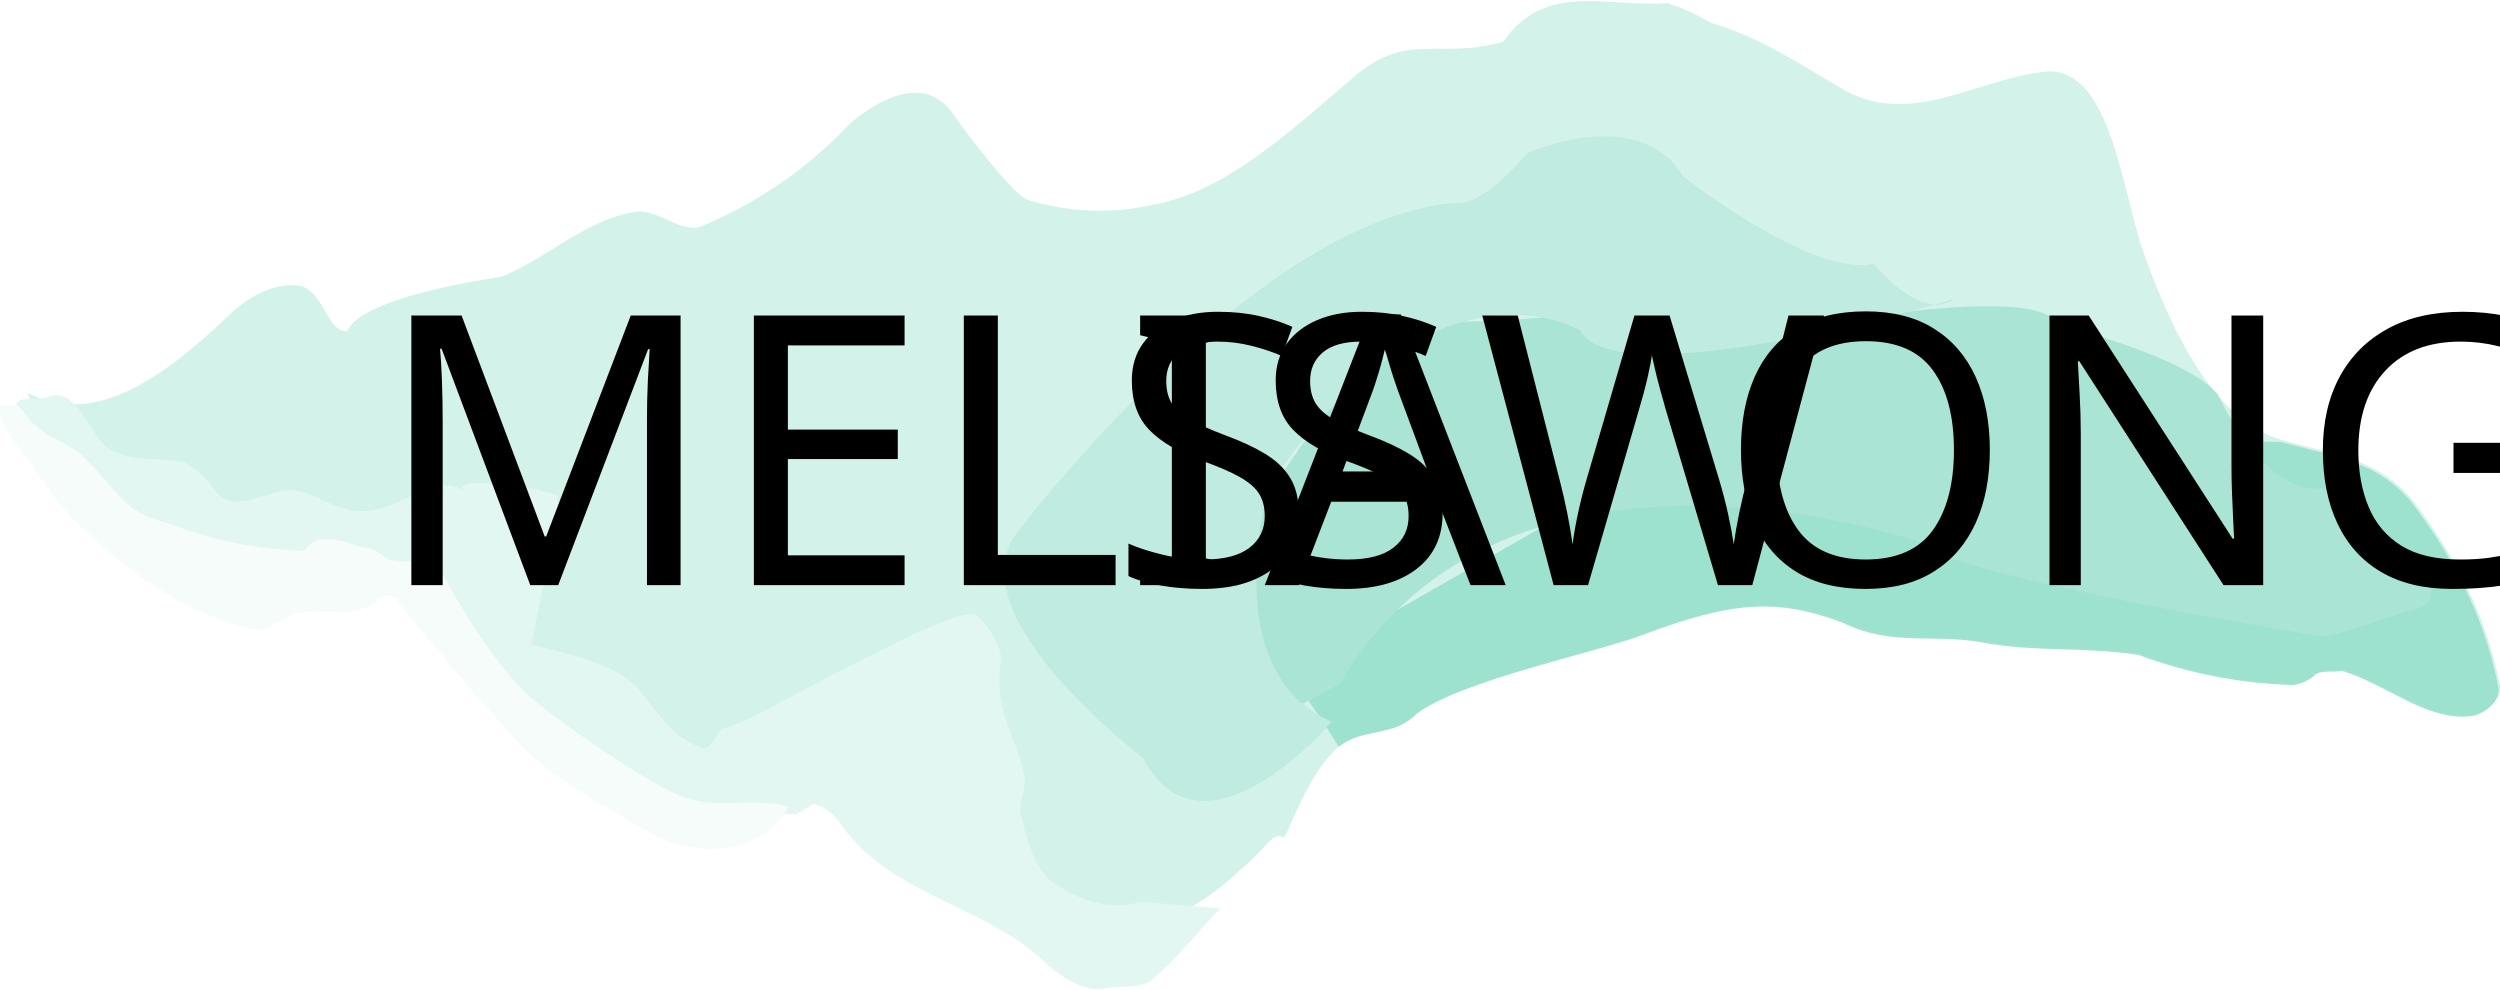
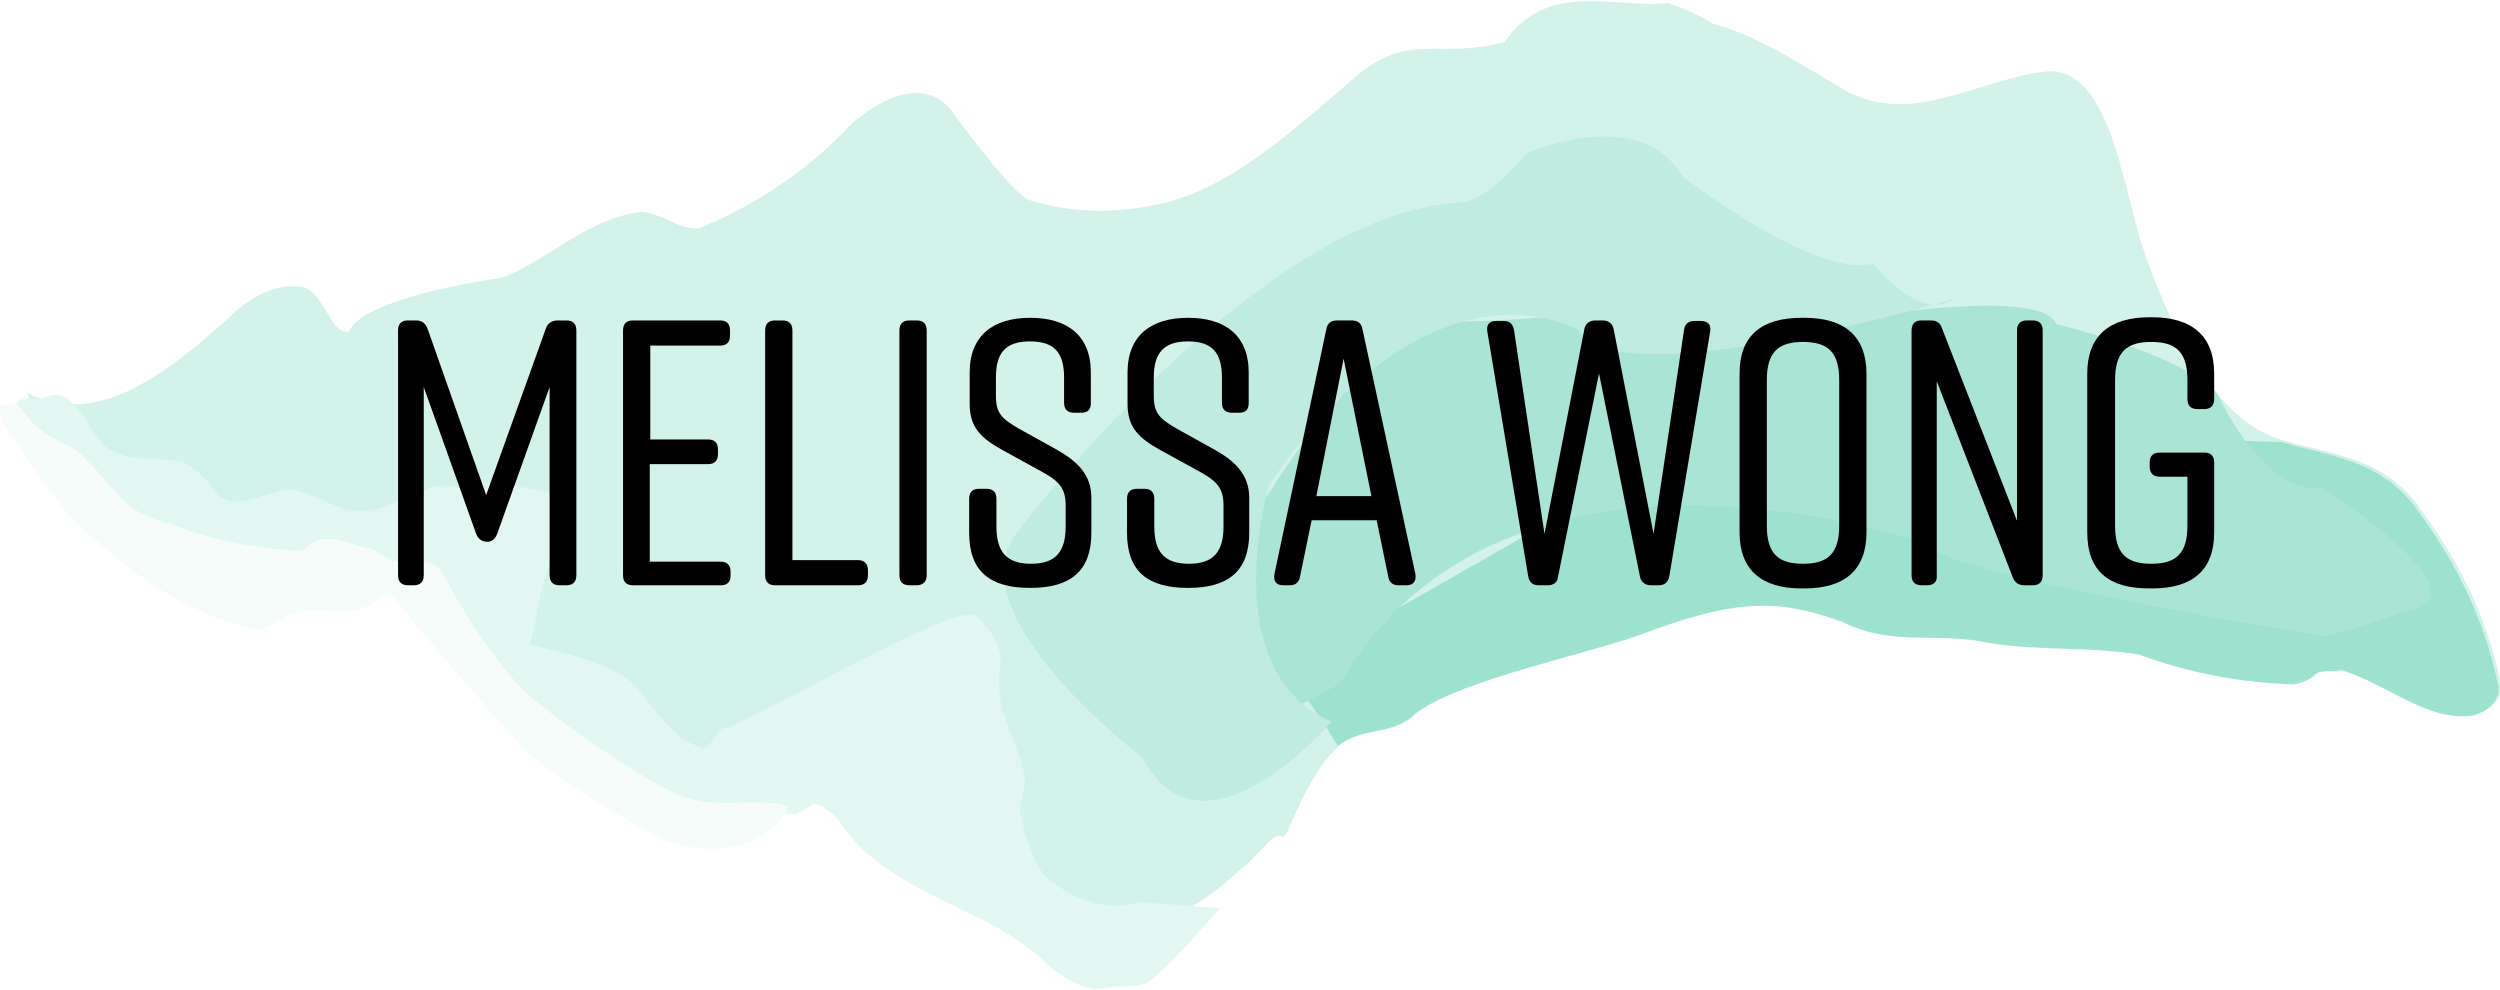
- <svg xmlns="http://www.w3.org/2000/svg" viewBox="0 0 476.67 188.6">
-   <defs>
-     <style>.cls-1,.cls-3{opacity:0.9;}.cls-2{fill:#c8eee4;}.cls-3{fill:#7ed8c0;}.cls-4{fill:#95decb;}.cls-5{fill:#afe6d8;}.cls-6{fill:#ddf5ee;}.cls-7{fill:none;stroke:#a9e5d5;stroke-width:0;}.cls-8{fill:#f2fbf8;}.cls-9{font-size:72px;font-family:RiftSoft-Medium, Rift Soft;}.cls-10{letter-spacing:-0.01em;}.cls-11{letter-spacing:-0.01em;}.cls-12{letter-spacing:-0.01em;}</style>
-   </defs>
-   <g id="Layer_2" data-name="Layer 2">
+ <svg xmlns="http://www.w3.org/2000/svg" version="1.1" id="Layer_1" x="0px" y="0px" viewBox="0 0 476.7 188.6" style="enable-background:new 0 0 476.7 188.6;" xml:space="preserve">
+   <style type="text/css">
+ 	.st0{opacity:0.9;}
+ 	.st1{fill:#C8EEE4;}
+ 	.st2{opacity:0.9;fill:#7ED8C0;enable-background:new    ;}
+ 	.st3{fill:#95DECB;}
+ 	.st4{fill:#AFE6D8;}
+ 	.st5{fill:#DDF5EE;}
+ 	.st6{fill:none;}
+ 	.st7{fill:#F2FBF8;}
+ 	.st8{enable-background:new    ;}
+ </style>
+   <g id="Layer_2_1_">
    <g id="Background">
-       <g id="Layer_2-2" data-name="Layer 2">
-         <g class="cls-1">
-           <g class="cls-1">
-             <path class="cls-2" d="M96.34,127c1.32,10.34,24.85,12.81,27.75,15.45,13.25,8.94,64.09-11.26,63.94-6.58-.85,6.55,8.94,38.32,13.82,40.06,12,4.61,24.21-.13,34.8-10,5.21-4.25,6.1-7.44,8.27-6.28.9.18,4.05-11.69,10.87-17.6,4.68-3.71,10.47-1.78,14.78-6.24,8.26-6.29,33.9-11.58,42.9-15,17.12-6.39,25.6-7.24,38.46-2.42,9.6,4.77,17.89,1.85,27.85,4,10.48,1.6,18.07.55,28.56,2.15a91.74,91.74,0,0,0,29.48,5.73,7.72,7.72,0,0,0,4-1.84c1.09-1.11,3.8-.51,5.24-.88,8.51,2.52,16,9.53,24.45,8.68,2.35-.17,5.94-2.76,5.38-5.57-2.8-14.08-8.84-24.83-16-34.46-6.74-8.88-16-9.52-25.37-12.25-13-3.49-21.46-20.82-27.18-37.56-3.88-13-6.36-33-17.56-32.79-13.18,1.18-25.58,10.63-38.64,3.75-9.07-5.33-16.33-10.28-25.74-13A38.85,38.85,0,0,0,318.07.58c-10.83,1-23.15-4.34-31.2,7.38-12.08,3.44-17.9-1.86-27.78,6.1-12.58,10.75-25.32,22.8-39.58,25.1a46,46,0,0,1-23.13-1c-2.71-.58-11.83-12.68-14.56-16.63-5.12-7.18-13.58-2.95-19.33,1.86a81.92,81.92,0,0,1-29.13,20c-3.79.52-7.06-2.88-11.22-3.11-9.93,1.22-17.47,9-26.29,12.48C63.34,57.87,67.38,64.08,66.1,63.13c-3.25,0-4.2-7-8.18-8.51-5.43-1.18-11,2.33-14.78,6.22C32,71.24,18.54,81.79,5.48,74.9c.73,1.52.93,3.57,1.83,3.77C25.62,88,39.82,103.92,59.88,103.56c2-.92,4.5-2.39,6.84-2.55a59.76,59.76,0,0,0,11.74-.83C85,100.25,95.2,118,96.34,127Z" transform="translate(-0.24)" />
-             <path class="cls-3" d="M435.26,84.3c9.41,2.73,18.63,3.37,25.37,12.25,7.11,9.63,13.15,20.38,15.95,34.45.57,2.82-3,5.41-5.38,5.57-8.48.86-15.94-6.15-24.45-8.67-1.44.36-4.16-.22-5.23.88a7.68,7.68,0,0,1-4,1.84,91.74,91.74,0,0,1-29.49-5.73c-10.49-1.6-18.07-.55-28.56-2.15-9.95-2.17-18.24.76-27.85-4-12.86-4.81-21.35-4-38.47,2.43-9,3.36-34.62,8.66-42.89,15-4.31,4.45-10.1,2.53-14.77,6.22a145.46,145.46,0,0,0-9.74-14.15l81.68-46.7Z" transform="translate(-0.24)" />
-             <path class="cls-4" d="M255.75,130.33s-36.74,22.59-31.86-4c0,0,31.72-64.53,51.78-64.89,0,0,14.45-.23,22-1.29,0,0,12.91,11.57,28.58,5.54,0,0,62.24-13.45,66.1-3.85,0,0,24.79,6,30.8,13.42,0,0,8.63,19.39,20,17.82,0,0,33,21.32,15.52,23.57,0,0-10.27,3.85-15.5,4.73,0,0-72.89-11.78-76.73-18C366.46,103.4,287.53,75.92,255.75,130.33Z" transform="translate(-0.24)" />
-             <path class="cls-5" d="M254.17,137.62s-24.56,28.81-36.09,6.77c0,0-35.8-27.06-24-42.7,0,0,46.19-61.38,85-63.07,0,0,4.16.23,12.4-9.42,0,0,21.25-9.54,29.65,4.41,0,0,24.89,19.54,36.43,16.66,0,0,8.75,11.33,15.41,6.71,0,0-64.37,19.05-71.51,6,0,0-27.57-16.77-59.23,29.59C242.28,92.61,231.7,128,254.17,137.62Z" transform="translate(-0.24)" />
-             <path class="cls-6" d="M232.91,173.21c-4.31,4.46-8.79,10.21-13.46,13.93-2.51,1.47-6.14.68-9,1.4-3.79.52-7.6-2.32-10.15-4.23-11.46-11.91-30.64-13.13-40.32-28-1.64-1.71-2.91-2.66-4.72-3.05-.54.56-2.52,1.47-3.06,2-5.6.13-11-1-16.26-.16-8.66,2.17-16.65-4.29-24.1-11.3-4.18-3.6-9.44-6.09-14.16-9.14-8.16-5.13-7.91-21.25-15.88-24.33-12.69-6.12-24.72,4.06-37.58-.74-7.43-3.64-14.13-5.77-20.86-11.27-4.91-5.11-10.53-8.35-16-12.9-1.27-1-4.2-7-4-8.29.71-1.86,3.79-.52,5.77-1.44,5.41-2.2,7.63,5.7,10.9,9.1C24.18,88.4,30,87,35.38,88.13a19.11,19.11,0,0,1,5.82,5.31c2.74,4,7.24,1.56,11.56.49C58.17,91.72,63.45,97.6,69,97.46c7.42.26,14-7.73,20-3.74-5.09-3.79,22.77.23,17,1.67.54-.56,2,2.46,2.2,4.53-.18,1.29,0,3.36-.52,3.92-4.31,4.46-4.43,12.51-6.2,18.86.37.77,15,2.6,20.3,8.45,4,4.92,7.48,10.39,12.91,11.56,1.43-.35,2.32-3.53,3.76-3.9,3.26,0,43.41-23.83,47.76-21.54,2.54,1.9,5.65,6.61,4.76,9.79-1.2,9.17,3.35,13.53,4.66,21.23.2,2.06-1,4.48-.86,6.55,1.12,5.63,3.52,12.22,6.6,13.55,5.08,3.81,11.42,5.19,16.28,3.54Z" transform="translate(-0.24)" />
-             <path class="cls-7" d="M381,15.92s-20.16,11.8-38.7-4.69c0,0-15.86-8.49-19.47-7.6L317.63.49S292.3-2.79,287.14,7.68c0,0-12.54,3.35-14.36,1.27,0,0-9.77-1.78-22.67,13.27" transform="translate(-0.24)" />
-             <path class="cls-8" d="M127.77,160.52c-4.11-1.8-23.46-12.73-28.56-18.78-8.12-9-15.65-17.77-23.67-27.59a2.11,2.11,0,0,0-2.77-.15c-5.63,5.06-11.92,1-17.2,3.45-2.28.84-4.43,3.08-6.85,2.56-12.66-2.75-24-10.62-34.46-21C9.89,94.51,6.35,88.35,2.1,82.93,1.37,81.43,0,79.78.27,78c-.13-1.37,1.92-.48,3.06-.91,1.27,1,2.25,3,3.94,4.22,3,2.91,7,3.33,9.68,6.6,3,2.91,5.35,6.55,8.73,9.08a21.13,21.13,0,0,0,6.77,2.82A74.79,74.79,0,0,0,58.14,105c3.7-4.58,8.78-.79,12.76-.38,1.21.27,2.3,1.41,3.75,2.17,3.62.79,7.58-1.05,9.89,2.6,4.52,8.16,9.14,15.45,14.84,21.64,4.62,5,24.58,18.36,29.89,20.42,7,3.31,14.21.38,21.09,2.33C151,153.87,144.77,165.75,127.77,160.52Z" transform="translate(-0.24)" />
+       <g id="Layer_2-2">
+         <g class="st0">
+           <g class="st0">
+             <path class="st1" d="M96.1,127c1.3,10.3,24.8,12.8,27.8,15.4c13.2,8.9,64.1-11.3,63.9-6.6c-0.9,6.6,8.9,38.3,13.8,40.1       c12,4.6,24.2-0.1,34.8-10c5.2-4.2,6.1-7.4,8.3-6.3c0.9,0.2,4.1-11.7,10.9-17.6c4.7-3.7,10.5-1.8,14.8-6.2       c8.3-6.3,33.9-11.6,42.9-15c17.1-6.4,25.6-7.2,38.5-2.4c9.6,4.8,17.9,1.8,27.9,4c10.5,1.6,18.1,0.6,28.6,2.2       c9.4,3.5,19.4,5.5,29.5,5.7c1.5-0.2,2.9-0.9,4-1.8c1.1-1.1,3.8-0.5,5.2-0.9c8.5,2.5,16,9.5,24.5,8.7c2.4-0.2,5.9-2.8,5.4-5.6       c-2.8-14.1-8.8-24.8-16-34.5c-6.7-8.9-16-9.5-25.4-12.2c-13-3.5-21.5-20.8-27.2-37.6c-3.9-13-6.4-33-17.6-32.8       c-13.2,1.2-25.6,10.6-38.6,3.8c-9.1-5.3-16.3-10.3-25.7-13c-2.6-1.6-5.4-2.8-8.3-3.8c-10.8,1-23.1-4.3-31.2,7.4       c-12.1,3.4-17.9-1.9-27.8,6.1c-12.6,10.8-25.3,22.8-39.6,25.1c-7.7,1.6-15.6,1.3-23.1-1c-2.7-0.6-11.8-12.7-14.6-16.6       c-5.1-7.2-13.6-3-19.3,1.9c-8.1,8.7-18.1,15.5-29.1,20c-3.8,0.5-7.1-2.9-11.2-3.1c-9.9,1.2-17.5,9-26.3,12.5       c-32.5,5.1-28.5,11.3-29.7,10.4c-3.3,0-4.2-7-8.2-8.5c-5.4-1.2-11,2.3-14.8,6.2C31.8,71.2,18.3,81.8,5.2,74.9       c0.7,1.5,0.9,3.6,1.8,3.8c18.3,9.3,32.5,25.2,52.6,24.9c2-0.9,4.5-2.4,6.8-2.6c3.9,0.1,7.9-0.2,11.7-0.8       C84.8,100.2,95,118,96.1,127z" />
+             <path class="st2" d="M435,84.3c9.4,2.7,18.6,3.4,25.4,12.2c7.1,9.6,13.1,20.4,16,34.4c0.6,2.8-3,5.4-5.4,5.6       c-8.5,0.9-15.9-6.1-24.5-8.7c-1.4,0.4-4.2-0.2-5.2,0.9c-1.1,1-2.5,1.6-4,1.8c-10.1-0.3-20-2.2-29.5-5.7       c-10.5-1.6-18.1-0.6-28.6-2.2c-10-2.2-18.2,0.8-27.9-4c-12.9-4.8-21.4-4-38.5,2.4c-9,3.4-34.6,8.7-42.9,15       c-4.3,4.4-10.1,2.5-14.8,6.2c-3-4.9-6.2-9.6-9.7-14.1l81.7-46.7L435,84.3z" />
+             <path class="st3" d="M255.5,130.3c0,0-36.7,22.6-31.9-4c0,0,31.7-64.5,51.8-64.9c0,0,14.5-0.2,22-1.3c0,0,12.9,11.6,28.6,5.5       c0,0,62.2-13.5,66.1-3.8c0,0,24.8,6,30.8,13.4c0,0,8.6,19.4,20,17.8c0,0,33,21.3,15.5,23.6c0,0-10.3,3.8-15.5,4.7       c0,0-72.9-11.8-76.7-18C366.2,103.4,287.3,75.9,255.5,130.3z" />
+             <path class="st4" d="M253.9,137.6c0,0-24.6,28.8-36.1,6.8c0,0-35.8-27.1-24-42.7c0,0,46.2-61.4,85-63.1c0,0,4.2,0.2,12.4-9.4       c0,0,21.2-9.5,29.6,4.4c0,0,24.9,19.5,36.4,16.7c0,0,8.8,11.3,15.4,6.7c0,0-64.4,19-71.5,6c0,0-27.6-16.8-59.2,29.6       C242,92.6,231.5,128,253.9,137.6z" />
+             <path class="st5" d="M232.7,173.2c-4.3,4.5-8.8,10.2-13.5,13.9c-2.5,1.5-6.1,0.7-9,1.4c-3.8,0.5-7.6-2.3-10.1-4.2       c-11.5-11.9-30.6-13.1-40.3-28c-1.6-1.7-2.9-2.7-4.7-3.1c-0.5,0.6-2.5,1.5-3.1,2c-5.6,0.1-11-1-16.3-0.2       c-8.7,2.2-16.6-4.3-24.1-11.3c-4.2-3.6-9.4-6.1-14.2-9.1c-8.2-5.1-7.9-21.2-15.9-24.3c-12.7-6.1-24.7,4.1-37.6-0.7       c-7.4-3.6-14.1-5.8-20.9-11.3c-4.9-5.1-10.5-8.3-16-12.9c-1.3-1-4.2-7-4-8.3c0.7-1.9,3.8-0.5,5.8-1.4c5.4-2.2,7.6,5.7,10.9,9.1       c4.1,3.6,10,2.2,15.3,3.3c2.3,1.3,4.3,3.2,5.8,5.3c2.7,4,7.2,1.6,11.6,0.5c5.4-2.2,10.7,3.7,16.2,3.5c7.4,0.3,14-7.7,20-3.7       c-5.1-3.8,22.8,0.2,17,1.7c0.5-0.6,2,2.5,2.2,4.5c-0.2,1.3,0,3.4-0.5,3.9c-4.3,4.5-4.4,12.5-6.2,18.9c0.4,0.8,15,2.6,20.3,8.4       c4,4.9,7.5,10.4,12.9,11.6c1.4-0.4,2.3-3.5,3.8-3.9c3.3,0,43.4-23.8,47.8-21.5c2.5,1.9,5.6,6.6,4.8,9.8       c-1.2,9.2,3.4,13.5,4.7,21.2c0.2,2.1-1,4.5-0.9,6.6c1.1,5.6,3.5,12.2,6.6,13.6c5.1,3.8,11.4,5.2,16.3,3.5L232.7,173.2z" />
+             <path class="st6" d="M380.8,15.9c0,0-20.2,11.8-38.7-4.7c0,0-15.9-8.5-19.5-7.6l-5.2-3.1c0,0-25.3-3.3-30.5,7.2       c0,0-12.5,3.3-14.4,1.3c0,0-9.8-1.8-22.7,13.3" />
+             <path class="st7" d="M127.5,160.5c-4.1-1.8-23.5-12.7-28.6-18.8c-8.1-9-15.7-17.8-23.7-27.6c-0.8-0.7-1.9-0.8-2.8-0.2       c-5.6,5.1-11.9,1-17.2,3.4c-2.3,0.8-4.4,3.1-6.8,2.6c-12.7-2.8-24-10.6-34.5-21C9.7,94.5,6.1,88.3,1.9,82.9       C1.1,81.4-0.2,79.8,0,78c-0.1-1.4,1.9-0.5,3.1-0.9c1.3,1,2.3,3,3.9,4.2c3,2.9,7,3.3,9.7,6.6c3,2.9,5.4,6.6,8.7,9.1       c2.1,1.3,4.4,2.3,6.8,2.8c8.2,3.2,16.9,5,25.7,5.2c3.7-4.6,8.8-0.8,12.8-0.4c1.2,0.3,2.3,1.4,3.8,2.2c3.6,0.8,7.6-1.1,9.9,2.6       c4.5,8.2,9.1,15.4,14.8,21.6c4.6,5,24.6,18.4,29.9,20.4c7,3.3,14.2,0.4,21.1,2.3C150.8,153.9,144.5,165.8,127.5,160.5z" />
          </g>
        </g>
-         <text class="cls-9" transform="translate(71.45 111.57)">MELIS<tspan class="cls-10" x="140.04" y="0">S</tspan>
-           <tspan class="cls-11" x="169.7" y="0">A </tspan>
-           <tspan class="cls-12" x="210.31" y="0">W</tspan>
-           <tspan x="256.1" y="0">ONG</tspan>
-         </text>
+         <g class="st8">
+           <path d="M94.8,101.8c-0.4,1-1,1.5-1.9,1.5c-1,0-1.7-0.5-2.1-1.5l-10-28v35.9c0,1.2-0.6,1.9-1.9,1.9h-1.1c-1.2,0-1.9-0.6-1.9-1.9      V63c0-1.2,0.6-1.9,1.9-1.9h1.5c1.1,0,1.8,0.5,2.2,1.5l11.2,31.8l11.4-31.8c0.3-0.9,1.1-1.5,2.2-1.5h1.7c1.2,0,1.9,0.6,1.9,1.9      v46.7c0,1.2-0.6,1.9-1.9,1.9h-1.3c-1.2,0-1.9-0.6-1.9-1.9V73.8L94.8,101.8z" />
+           <path d="M137.5,111.6h-16.8c-1.2,0-1.9-0.6-1.9-1.9V63c0-1.2,0.6-1.9,1.9-1.9h16.6c1.2,0,1.9,0.6,1.9,1.9V64      c0,1.2-0.6,1.9-1.9,1.9h-13.3v17.9H135c1.2,0,1.9,0.6,1.9,1.9v0.9c0,1.2-0.6,1.9-1.9,1.9h-11.1v18.6h13.5c1.2,0,1.9,0.6,1.9,1.9      v0.9C139.3,110.9,138.7,111.6,137.5,111.6z" />
+           <path d="M165.5,108.7v1c0,1.2-0.6,1.9-1.9,1.9h-15.8c-1.2,0-1.9-0.6-1.9-1.9V63c0-1.2,0.6-1.9,1.9-1.9h1.4      c1.2,0,1.9,0.6,1.9,1.9v43.8h12.5C164.8,106.8,165.5,107.5,165.5,108.7z" />
+           <path d="M174.8,111.6h-1.4c-1.2,0-1.9-0.6-1.9-1.9V63c0-1.2,0.6-1.9,1.9-1.9h1.4c1.2,0,1.9,0.6,1.9,1.9v46.7      C176.7,110.9,176,111.6,174.8,111.6z" />
+           <path d="M206.2,78.7h-1.4c-1.2,0-1.9-0.6-1.9-1.9v-4.8c0-4.8-1.9-6.9-6.5-6.9s-6.5,2.1-6.5,6.9v3.5c0,3.4,1.2,4.4,4.5,6.3l7.2,4      c3.9,2.2,6.5,4.8,6.5,9.1v6.7c0,7.3-4,10.5-11.6,10.5h-0.1c-7.6,0-11.6-3.1-11.6-10.5v-6.5c0-1.2,0.6-1.9,1.9-1.9h1.4      c1.2,0,1.9,0.6,1.9,1.9v5.3c0,4.8,1.9,7.1,6.6,7.1s6.6-2.3,6.6-7.1v-4c0-3.4-1.3-4.7-4.8-6.6l-7.1-3.9c-4.4-2.4-6.4-4.5-6.4-8.9      v-6c0-7.1,4.6-10.4,11.5-10.4h0.1c6.9,0,11.5,3.3,11.5,10.4v5.9C208,78.1,207.4,78.7,206.2,78.7z" />
+         </g>
+         <g class="st8">
+           <path d="M236.3,78.7h-1.4c-1.2,0-1.9-0.6-1.9-1.9v-4.8c0-4.8-1.9-6.9-6.5-6.9c-4.5,0-6.5,2.1-6.5,6.9v3.5c0,3.4,1.2,4.4,4.5,6.3      l7.2,4c3.9,2.2,6.5,4.8,6.5,9.1v6.7c0,7.3-4,10.5-11.6,10.5h-0.1c-7.6,0-11.6-3.1-11.6-10.5v-6.5c0-1.2,0.6-1.9,1.9-1.9h1.4      c1.2,0,1.9,0.6,1.9,1.9v5.3c0,4.8,1.9,7.1,6.6,7.1s6.6-2.3,6.6-7.1v-4c0-3.4-1.3-4.7-4.8-6.6l-7.1-3.9c-4.4-2.4-6.4-4.5-6.4-8.9      v-6c0-7.1,4.6-10.4,11.5-10.4h0.1c6.9,0,11.5,3.3,11.5,10.4v5.9C238.1,78.1,237.5,78.7,236.3,78.7z" />
+         </g>
+         <g class="st8">
+           <path d="M268.2,111.6h-1.5c-1.1,0-1.8-0.5-2-1.7l-2.2-10.7h-12.4l-2.2,10.7c-0.2,1.2-0.9,1.7-2,1.7h-1.2c-1.3,0-1.9-0.7-1.7-2.1      l9.9-46.7c0.2-1.2,0.9-1.7,2.1-1.7h2.7c1.2,0,1.9,0.5,2.1,1.7l10.1,46.7C270.1,110.9,269.4,111.6,268.2,111.6z M261.5,94.6      l-5.3-26.2L251,94.6H261.5z" />
+         </g>
+         <g class="st8">
+           <path d="M326.1,63.2l-7.8,46.7c-0.2,1.1-0.9,1.7-2,1.7h-1.5c-1.1,0-1.9-0.6-2.1-1.7l-7.8-38.7l-7.8,38.7c-0.1,1.2-0.9,1.7-2,1.7      h-1.7c-1.2,0-1.8-0.6-2-1.7l-7.8-46.7c-0.2-1.3,0.4-2,1.7-2h1.4c1.2,0,1.8,0.6,2,1.8l5.8,38.8l7.6-39c0.2-1.1,1-1.7,2.1-1.7h1.4      c1.1,0,1.9,0.6,2.1,1.7l7.6,39l5.8-38.8c0.1-1.2,0.9-1.8,1.9-1.8h1.2C325.7,61.2,326.3,61.9,326.1,63.2z" />
+         </g>
+         <g class="st8">
+           <path d="M343.5,60.6h0.6c7.6,0,11.8,3.5,11.8,10.7v30.2c0,7.2-4.2,10.7-11.8,10.7h-0.6c-7.6,0-11.8-3.5-11.8-10.7V71.2      C331.7,64,335.9,60.6,343.5,60.6z M343.8,107.5c4.8,0,6.9-2,6.9-7.3V72.5c0-5.3-2.1-7.3-6.9-7.3s-6.9,2-6.9,7.3v27.7      C336.9,105.5,339,107.5,343.8,107.5z" />
+           <path d="M367.5,111.6h-1.1c-1.2,0-1.9-0.6-1.9-1.9V63c0-1.2,0.6-1.9,1.9-1.9h1.8c1.1,0,1.8,0.5,2.1,1.5l14.3,36.7V63      c0-1.2,0.6-1.9,1.9-1.9h1.1c1.2,0,1.9,0.6,1.9,1.9v46.7c0,1.2-0.6,1.9-1.9,1.9H386c-1.1,0-1.8-0.5-2.2-1.5l-14.5-37.4v37.1      C369.4,110.9,368.7,111.6,367.5,111.6z" />
+           <path d="M422.2,88.2v13.3c0,7.3-4.2,10.7-11.8,10.7h-0.6c-7.6,0-11.8-3.2-11.8-10.7V71.2c0-7.1,4.2-10.7,11.8-10.7h0.6      c7.6,0,11.8,3.6,11.8,10.7v4.9c0,1.2-0.6,1.9-1.9,1.9H419c-1.2,0-1.9-0.6-1.9-1.9v-3.6c0-5.3-2.1-7.3-6.9-7.3s-6.9,2-6.9,7.3      v27.7c0,5.3,2.1,7.3,6.9,7.3s6.9-2,6.9-7.3v-9.3h-5.3c-1.2,0-1.9-0.7-1.9-1.9v-0.8c0-1.2,0.6-1.9,1.9-1.9h8.6      C421.6,86.3,422.2,87,422.2,88.2z" />
+         </g>
      </g>
    </g>
  </g>
</svg>
